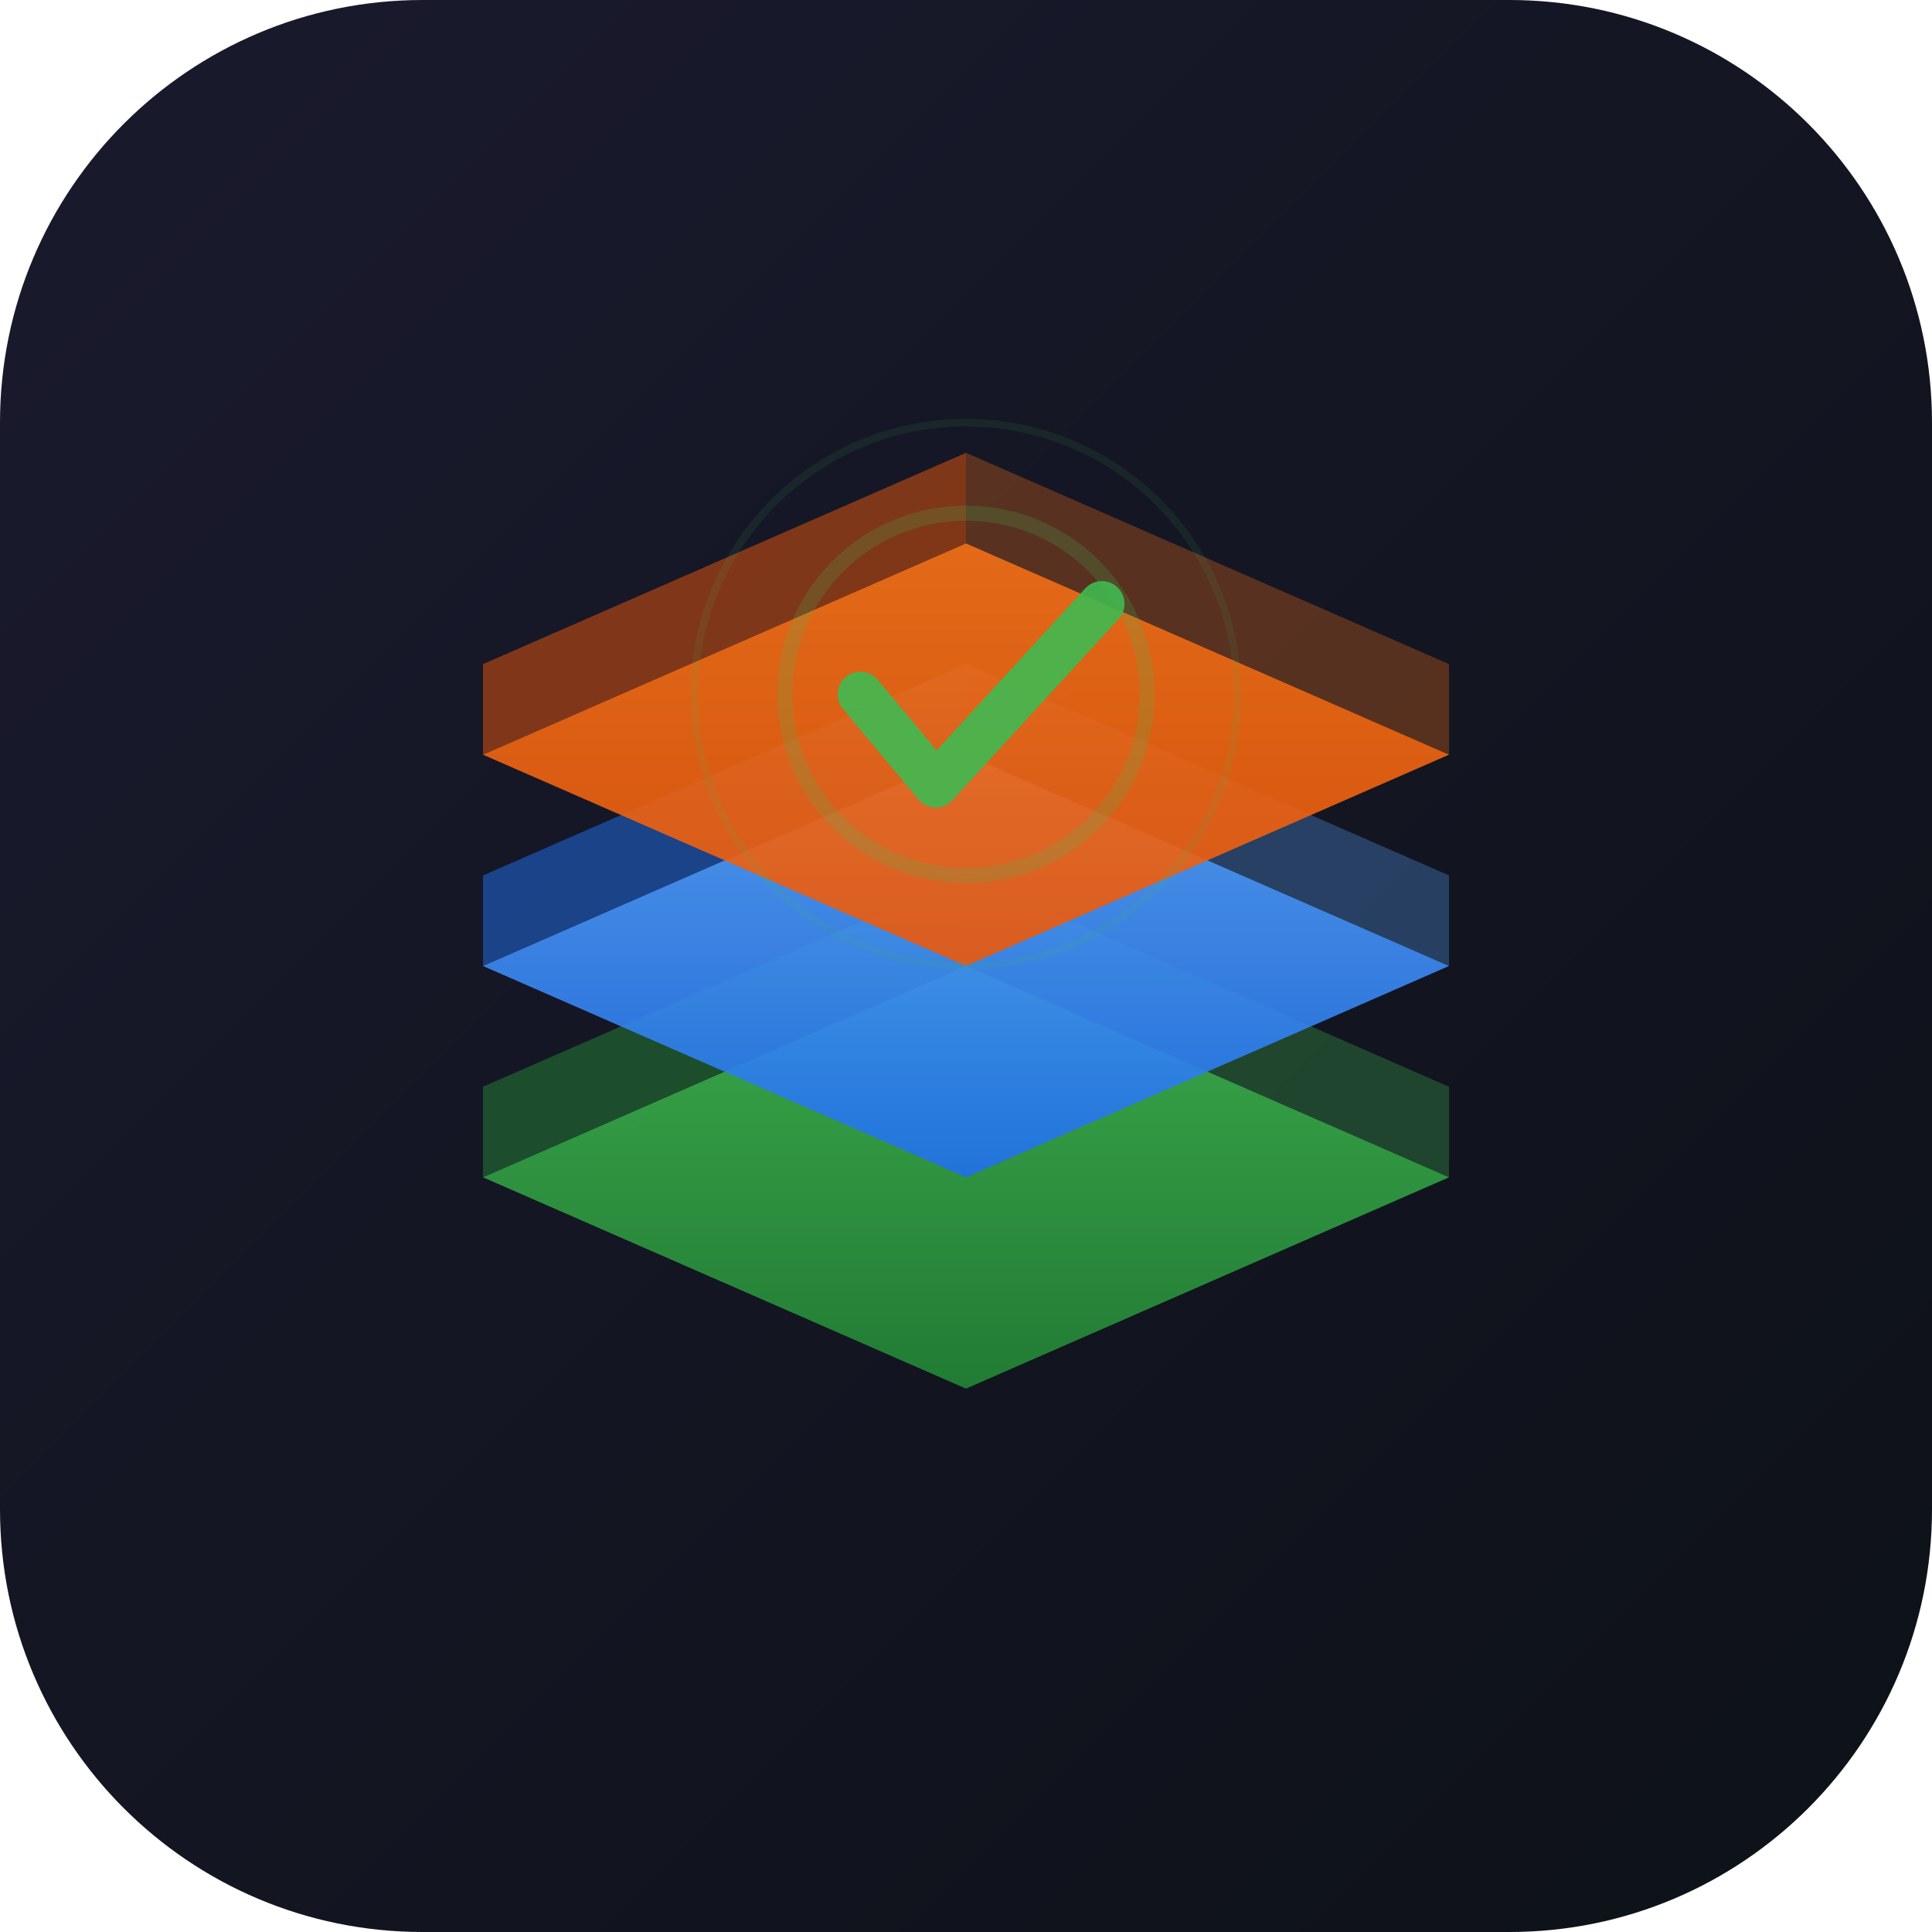
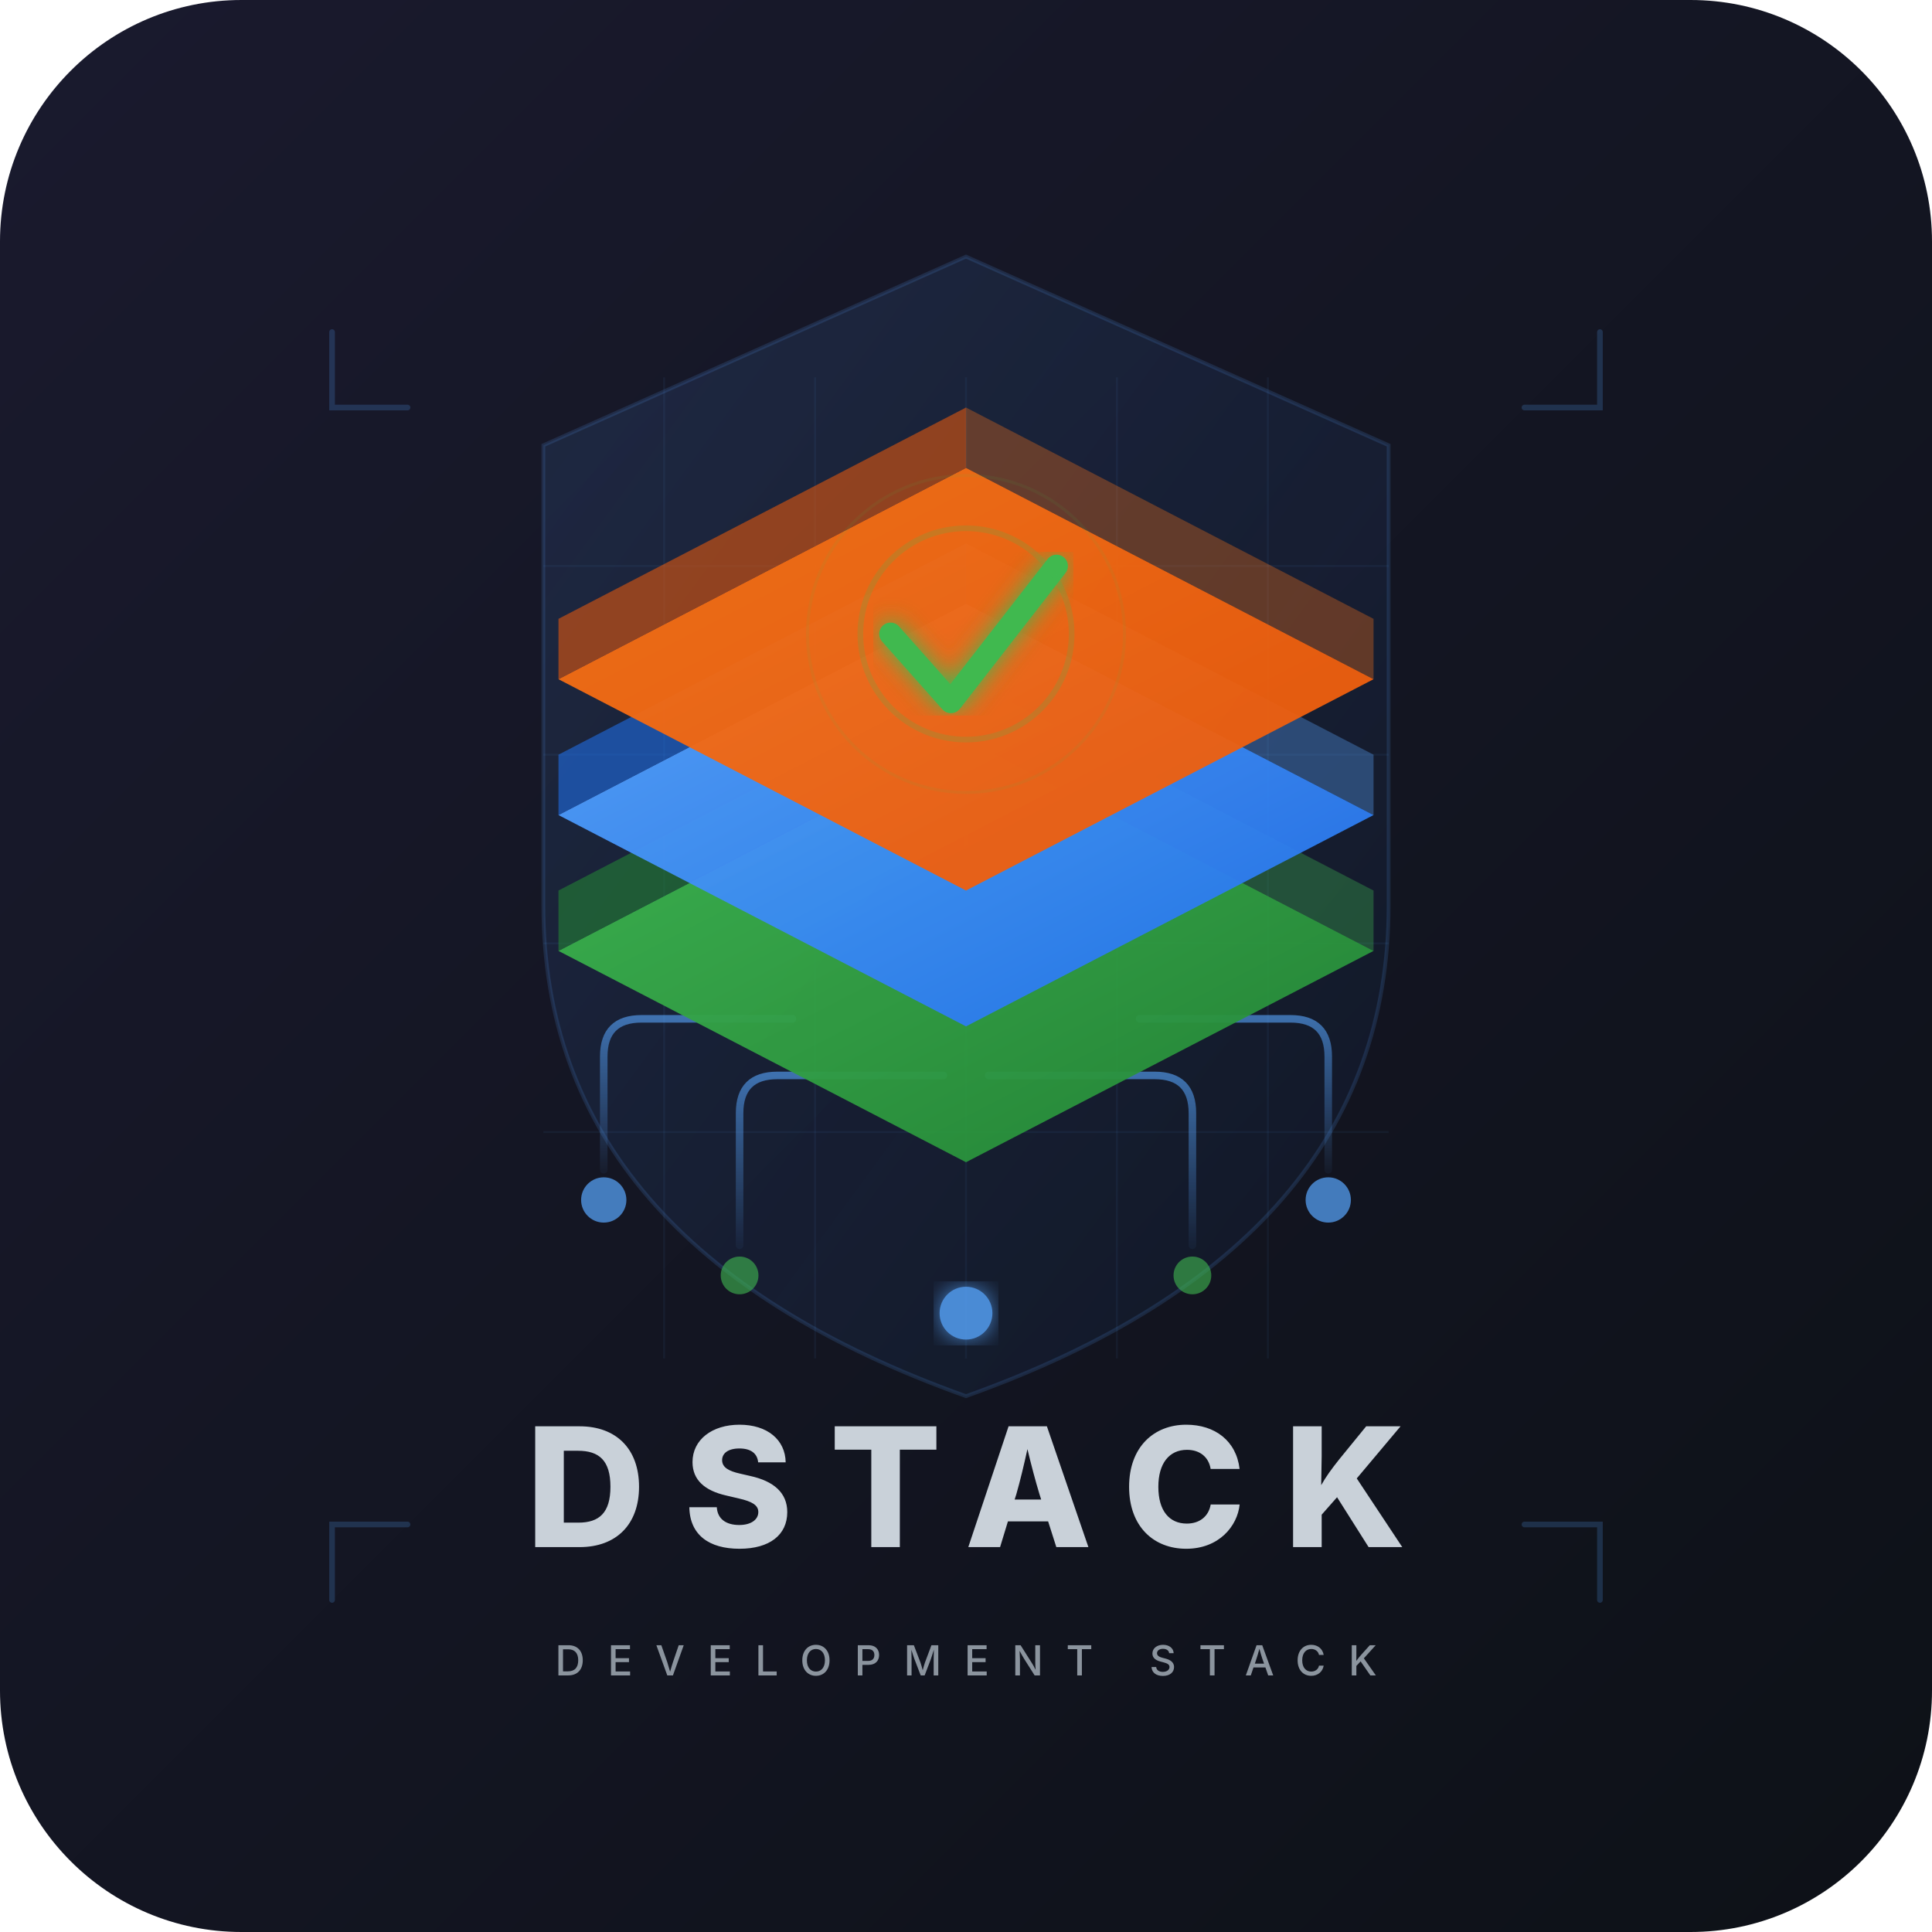
- <svg xmlns="http://www.w3.org/2000/svg" viewBox="0 0 128 128" width="128" height="128" fill="none">
+ <svg xmlns="http://www.w3.org/2000/svg" viewBox="0 0 512 512" width="512" height="512">
  <defs>
-     <linearGradient id="bg" x1="0%" y1="0%" x2="100%" y2="100%">
+     <linearGradient id="bgGrad" x1="0%" y1="0%" x2="100%" y2="100%">
      <stop offset="0%" stop-color="#1a1a2e" />
      <stop offset="100%" stop-color="#0d1117" />
    </linearGradient>
-     <linearGradient id="layer1" x1="0" y1="0" x2="0" y2="1">
+     <linearGradient id="shieldGrad" x1="0%" y1="0%" x2="100%" y2="100%">
+       <stop offset="0%" stop-color="#58a6ff" stop-opacity="0.12" />
+       <stop offset="100%" stop-color="#1f6feb" stop-opacity="0.04" />
+     </linearGradient>
+     <linearGradient id="greenGrad" x1="0" y1="0" x2="1" y2="1">
      <stop offset="0%" stop-color="#3fb950" />
      <stop offset="100%" stop-color="#238636" />
    </linearGradient>
-     <linearGradient id="layer2" x1="0" y1="0" x2="0" y2="1">
+     <linearGradient id="blueGrad" x1="0" y1="0" x2="1" y2="1">
      <stop offset="0%" stop-color="#58a6ff" />
      <stop offset="100%" stop-color="#1f6feb" />
    </linearGradient>
-     <linearGradient id="layer3" x1="0" y1="0" x2="0" y2="1">
+     <linearGradient id="orangeGrad" x1="0" y1="0" x2="1" y2="1">
      <stop offset="0%" stop-color="#f97316" />
      <stop offset="100%" stop-color="#ea580c" />
    </linearGradient>
+     <linearGradient id="traceGrad" x1="0" y1="0" x2="0" y2="1">
+       <stop offset="0%" stop-color="#58a6ff" stop-opacity="0.6" />
+       <stop offset="100%" stop-color="#58a6ff" stop-opacity="0.05" />
+     </linearGradient>
+     <filter id="glow">
+       <feGaussianBlur stdDeviation="3" result="blur" />
+       <feMerge>
+         <feMergeNode in="blur" />
+         <feMergeNode in="SourceGraphic" />
+       </feMerge>
+     </filter>
+     <filter id="softglow">
+       <feGaussianBlur stdDeviation="6" result="blur" />
+       <feMerge>
+         <feMergeNode in="blur" />
+         <feMergeNode in="SourceGraphic" />
+       </feMerge>
+     </filter>
  </defs>
-   <rect width="128" height="128" rx="28" fill="url(#bg)" />
-   <path d="M32 78 L64 92 L96 78 L64 64 Z" fill="url(#layer1)" opacity="0.9" />
-   <path d="M32 78 L32 72 L64 58 L64 64 Z" fill="#238636" opacity="0.5" />
-   <path d="M64 64 L64 58 L96 72 L96 78 Z" fill="#3fb950" opacity="0.3" />
-   <path d="M32 64 L64 78 L96 64 L64 50 Z" fill="url(#layer2)" opacity="0.9" />
-   <path d="M32 64 L32 58 L64 44 L64 50 Z" fill="#1f6feb" opacity="0.5" />
-   <path d="M64 50 L64 44 L96 58 L96 64 Z" fill="#58a6ff" opacity="0.3" />
-   <path d="M32 50 L64 64 L96 50 L64 36 Z" fill="url(#layer3)" opacity="0.9" />
-   <path d="M32 50 L32 44 L64 30 L64 36 Z" fill="#ea580c" opacity="0.5" />
-   <path d="M64 36 L64 30 L96 44 L96 50 Z" fill="#f97316" opacity="0.3" />
-   <polyline points="57,46 62,52 73,40" stroke="#3fb950" stroke-width="3" stroke-linecap="round" stroke-linejoin="round" opacity="0.9" />
-   <circle cx="64" cy="46" r="12" stroke="#3fb950" stroke-width="1" opacity="0.2" />
-   <circle cx="64" cy="46" r="18" stroke="#3fb950" stroke-width="0.5" opacity="0.1" />
+   <rect width="512" height="512" rx="64" fill="url(#bgGrad)" />
+   <path d="M256 68 L368 118 L368 240 Q368 330 256 370 Q144 330 144 240 L144 118 Z" fill="url(#shieldGrad)" stroke="#58a6ff" stroke-width="1" stroke-opacity="0.15" />
+   <g stroke="#58a6ff" stroke-width="0.5" stroke-opacity="0.06">
+     <line x1="176" y1="100" x2="176" y2="360" />
+     <line x1="216" y1="100" x2="216" y2="360" />
+     <line x1="256" y1="100" x2="256" y2="360" />
+     <line x1="296" y1="100" x2="296" y2="360" />
+     <line x1="336" y1="100" x2="336" y2="360" />
+     <line x1="144" y1="150" x2="368" y2="150" />
+     <line x1="144" y1="200" x2="368" y2="200" />
+     <line x1="144" y1="250" x2="368" y2="250" />
+     <line x1="144" y1="300" x2="368" y2="300" />
+   </g>
+   <g stroke="url(#traceGrad)" stroke-width="2" fill="none" stroke-linecap="round">
+     <path d="M160 310 L160 280 Q160 270 170 270 L210 270" />
+     <path d="M352 310 L352 280 Q352 270 342 270 L302 270" />
+     <path d="M196 330 L196 295 Q196 285 206 285 L250 285" />
+     <path d="M316 330 L316 295 Q316 285 306 285 L262 285" />
+     <path d="M256 340 L256 295" />
+   </g>
+   <circle cx="160" cy="318" r="6" fill="#58a6ff" opacity="0.7" />
+   <circle cx="196" cy="338" r="5" fill="#3fb950" opacity="0.6" />
+   <circle cx="256" cy="348" r="7" fill="#58a6ff" opacity="0.8" filter="url(#glow)" />
+   <circle cx="316" cy="338" r="5" fill="#3fb950" opacity="0.6" />
+   <circle cx="352" cy="318" r="6" fill="#58a6ff" opacity="0.7" />
+   <g opacity="0.95">
+     <path d="M148 252 L256 308 L364 252 L256 196 Z" fill="url(#greenGrad)" />
+     <path d="M148 252 L148 236 L256 180 L256 196 Z" fill="#238636" opacity="0.6" />
+     <path d="M256 196 L256 180 L364 236 L364 252 Z" fill="#3fb950" opacity="0.35" />
+   </g>
+   <g opacity="0.95">
+     <path d="M148 216 L256 272 L364 216 L256 160 Z" fill="url(#blueGrad)" />
+     <path d="M148 216 L148 200 L256 144 L256 160 Z" fill="#1f6feb" opacity="0.6" />
+     <path d="M256 160 L256 144 L364 200 L364 216 Z" fill="#58a6ff" opacity="0.35" />
+   </g>
+   <g opacity="0.95">
+     <path d="M148 180 L256 236 L364 180 L256 124 Z" fill="url(#orangeGrad)" />
+     <path d="M148 180 L148 164 L256 108 L256 124 Z" fill="#ea580c" opacity="0.6" />
+     <path d="M256 124 L256 108 L364 164 L364 180 Z" fill="#f97316" opacity="0.35" />
+   </g>
+   <g filter="url(#glow)">
+     <polyline points="236,168 252,186 280,150" fill="none" stroke="#3fb950" stroke-width="6" stroke-linecap="round" stroke-linejoin="round" />
+   </g>
+   <circle cx="256" cy="168" r="28" stroke="#3fb950" stroke-width="1.5" fill="none" opacity="0.2" />
+   <circle cx="256" cy="168" r="42" stroke="#3fb950" stroke-width="0.8" fill="none" opacity="0.08" />
+   <g stroke="#58a6ff" stroke-width="1.5" stroke-opacity="0.2" stroke-linecap="round">
+     <polyline points="88,88 88,108 108,108" fill="none" />
+     <polyline points="424,88 424,108 404,108" fill="none" />
+     <polyline points="88,424 88,404 108,404" fill="none" />
+     <polyline points="424,424 424,404 404,404" fill="none" />
+   </g>
+   <text x="256" y="410" text-anchor="middle" font-family="system-ui, -apple-system, sans-serif" font-size="44" font-weight="800" fill="#c9d1d9" letter-spacing="10">DSTACK</text>
+   <text x="256" y="444" text-anchor="middle" font-family="system-ui, -apple-system, sans-serif" font-size="11" font-weight="500" fill="#8b949e" letter-spacing="6">DEVELOPMENT STACK</text>
</svg>
